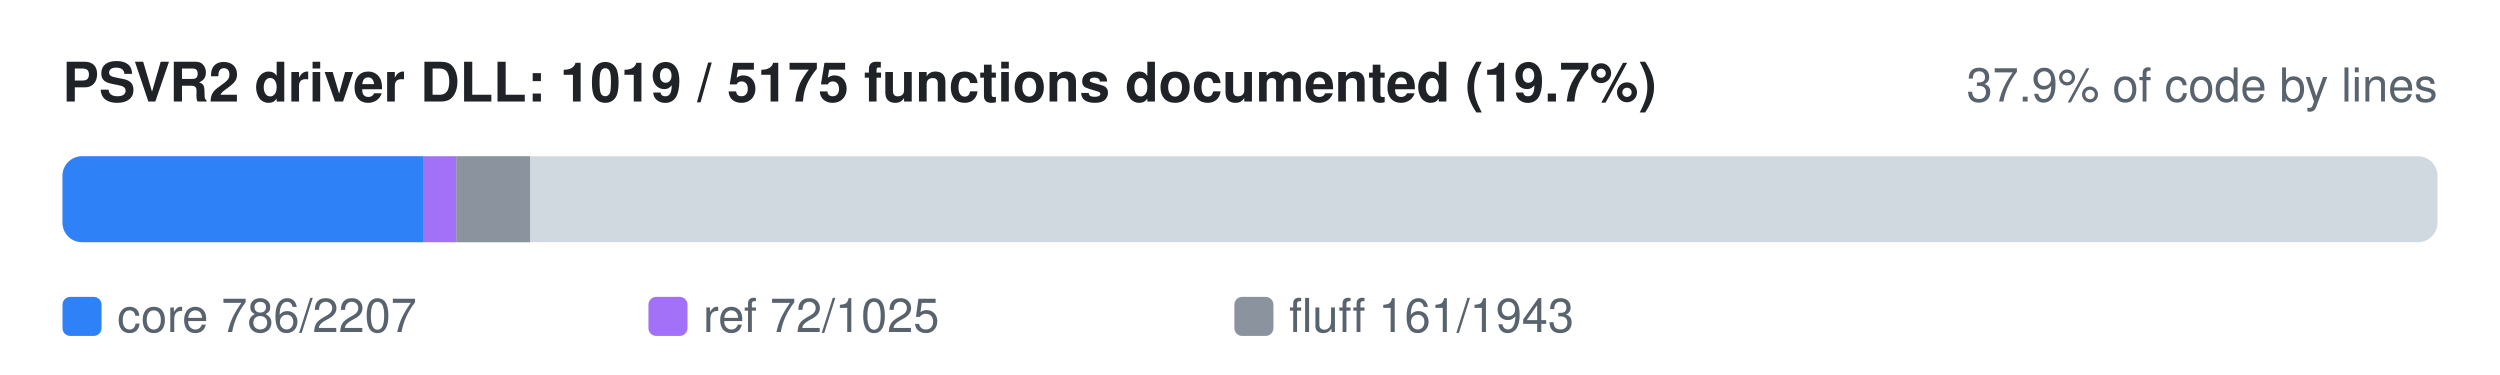
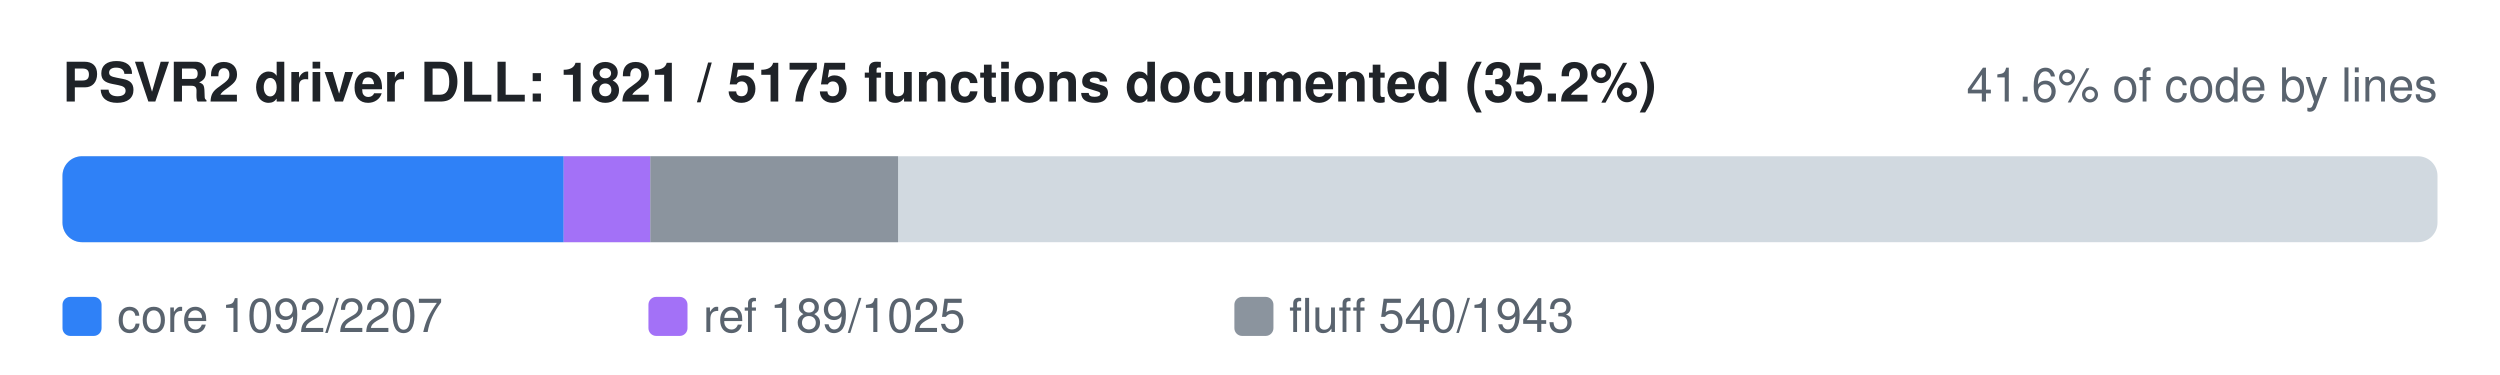
- <svg xmlns="http://www.w3.org/2000/svg" width="640" height="96" viewBox="0 0 640 96" role="img" aria-label="PSVR2 DLL: 1019 of 5175 functions documented">
+ <svg xmlns="http://www.w3.org/2000/svg" width="640" height="96" viewBox="0 0 640 96" role="img" aria-label="PSVR2 DLL: 1821 of 5175 functions documented">
  <style>
text{font:600 14px -apple-system,Segoe UI,Helvetica,Arial,sans-serif;fill:#1f2328}
.s{font-weight:400;font-size:12px;fill:#59636e}
.track{fill:#d1d9e0}
@media (prefers-color-scheme:dark){text{fill:#f0f6fc}.s{fill:#9198a1}.track{fill:#3d444d}}
</style>
-   <text x="16" y="26">PSVR2 driver DLL: 1019 / 5175 functions documented (19.7%)</text>
-   <text x="624" y="26" text-anchor="end" class="s">37.9% of code by lines</text>
+   <text x="16" y="26">PSVR2 driver DLL: 1821 / 5175 functions documented (35.2%)</text>
+   <text x="624" y="26" text-anchor="end" class="s">41.6% of code by lines</text>
  <rect class="track" x="16" y="40" width="608" height="22" rx="5" />
  <clipPath id="c">
    <rect x="16" y="40" width="608" height="22" rx="5" />
  </clipPath>
  <g clip-path="url(#c)">
-     <rect x="16.0" y="40" width="92.3" height="22" fill="#2f81f7" />
-     <rect x="108.3" y="40" width="8.5" height="22" fill="#a371f7" />
-     <rect x="116.8" y="40" width="18.9" height="22" fill="#8b949e" />
+     <rect x="16.0" y="40" width="128.3" height="22" fill="#2f81f7" />
+     <rect x="144.3" y="40" width="22.2" height="22" fill="#a371f7" />
+     <rect x="166.5" y="40" width="63.4" height="22" fill="#8b949e" />
  </g>
  <rect x="16" y="76" width="10" height="10" rx="2" fill="#2f81f7" />
-   <text x="30" y="85" class="s">core 786/2207</text>
+   <text x="30" y="85" class="s">core 1092/2207</text>
  <rect x="166" y="76" width="10" height="10" rx="2" fill="#a371f7" />
-   <text x="180" y="85" class="s">ref 72/1025</text>
+   <text x="180" y="85" class="s">ref 189/1025</text>
  <rect x="316" y="76" width="10" height="10" rx="2" fill="#8b949e" />
-   <text x="330" y="85" class="s">fluff 161/1943</text>
+   <text x="330" y="85" class="s">fluff 540/1943</text>
</svg>
